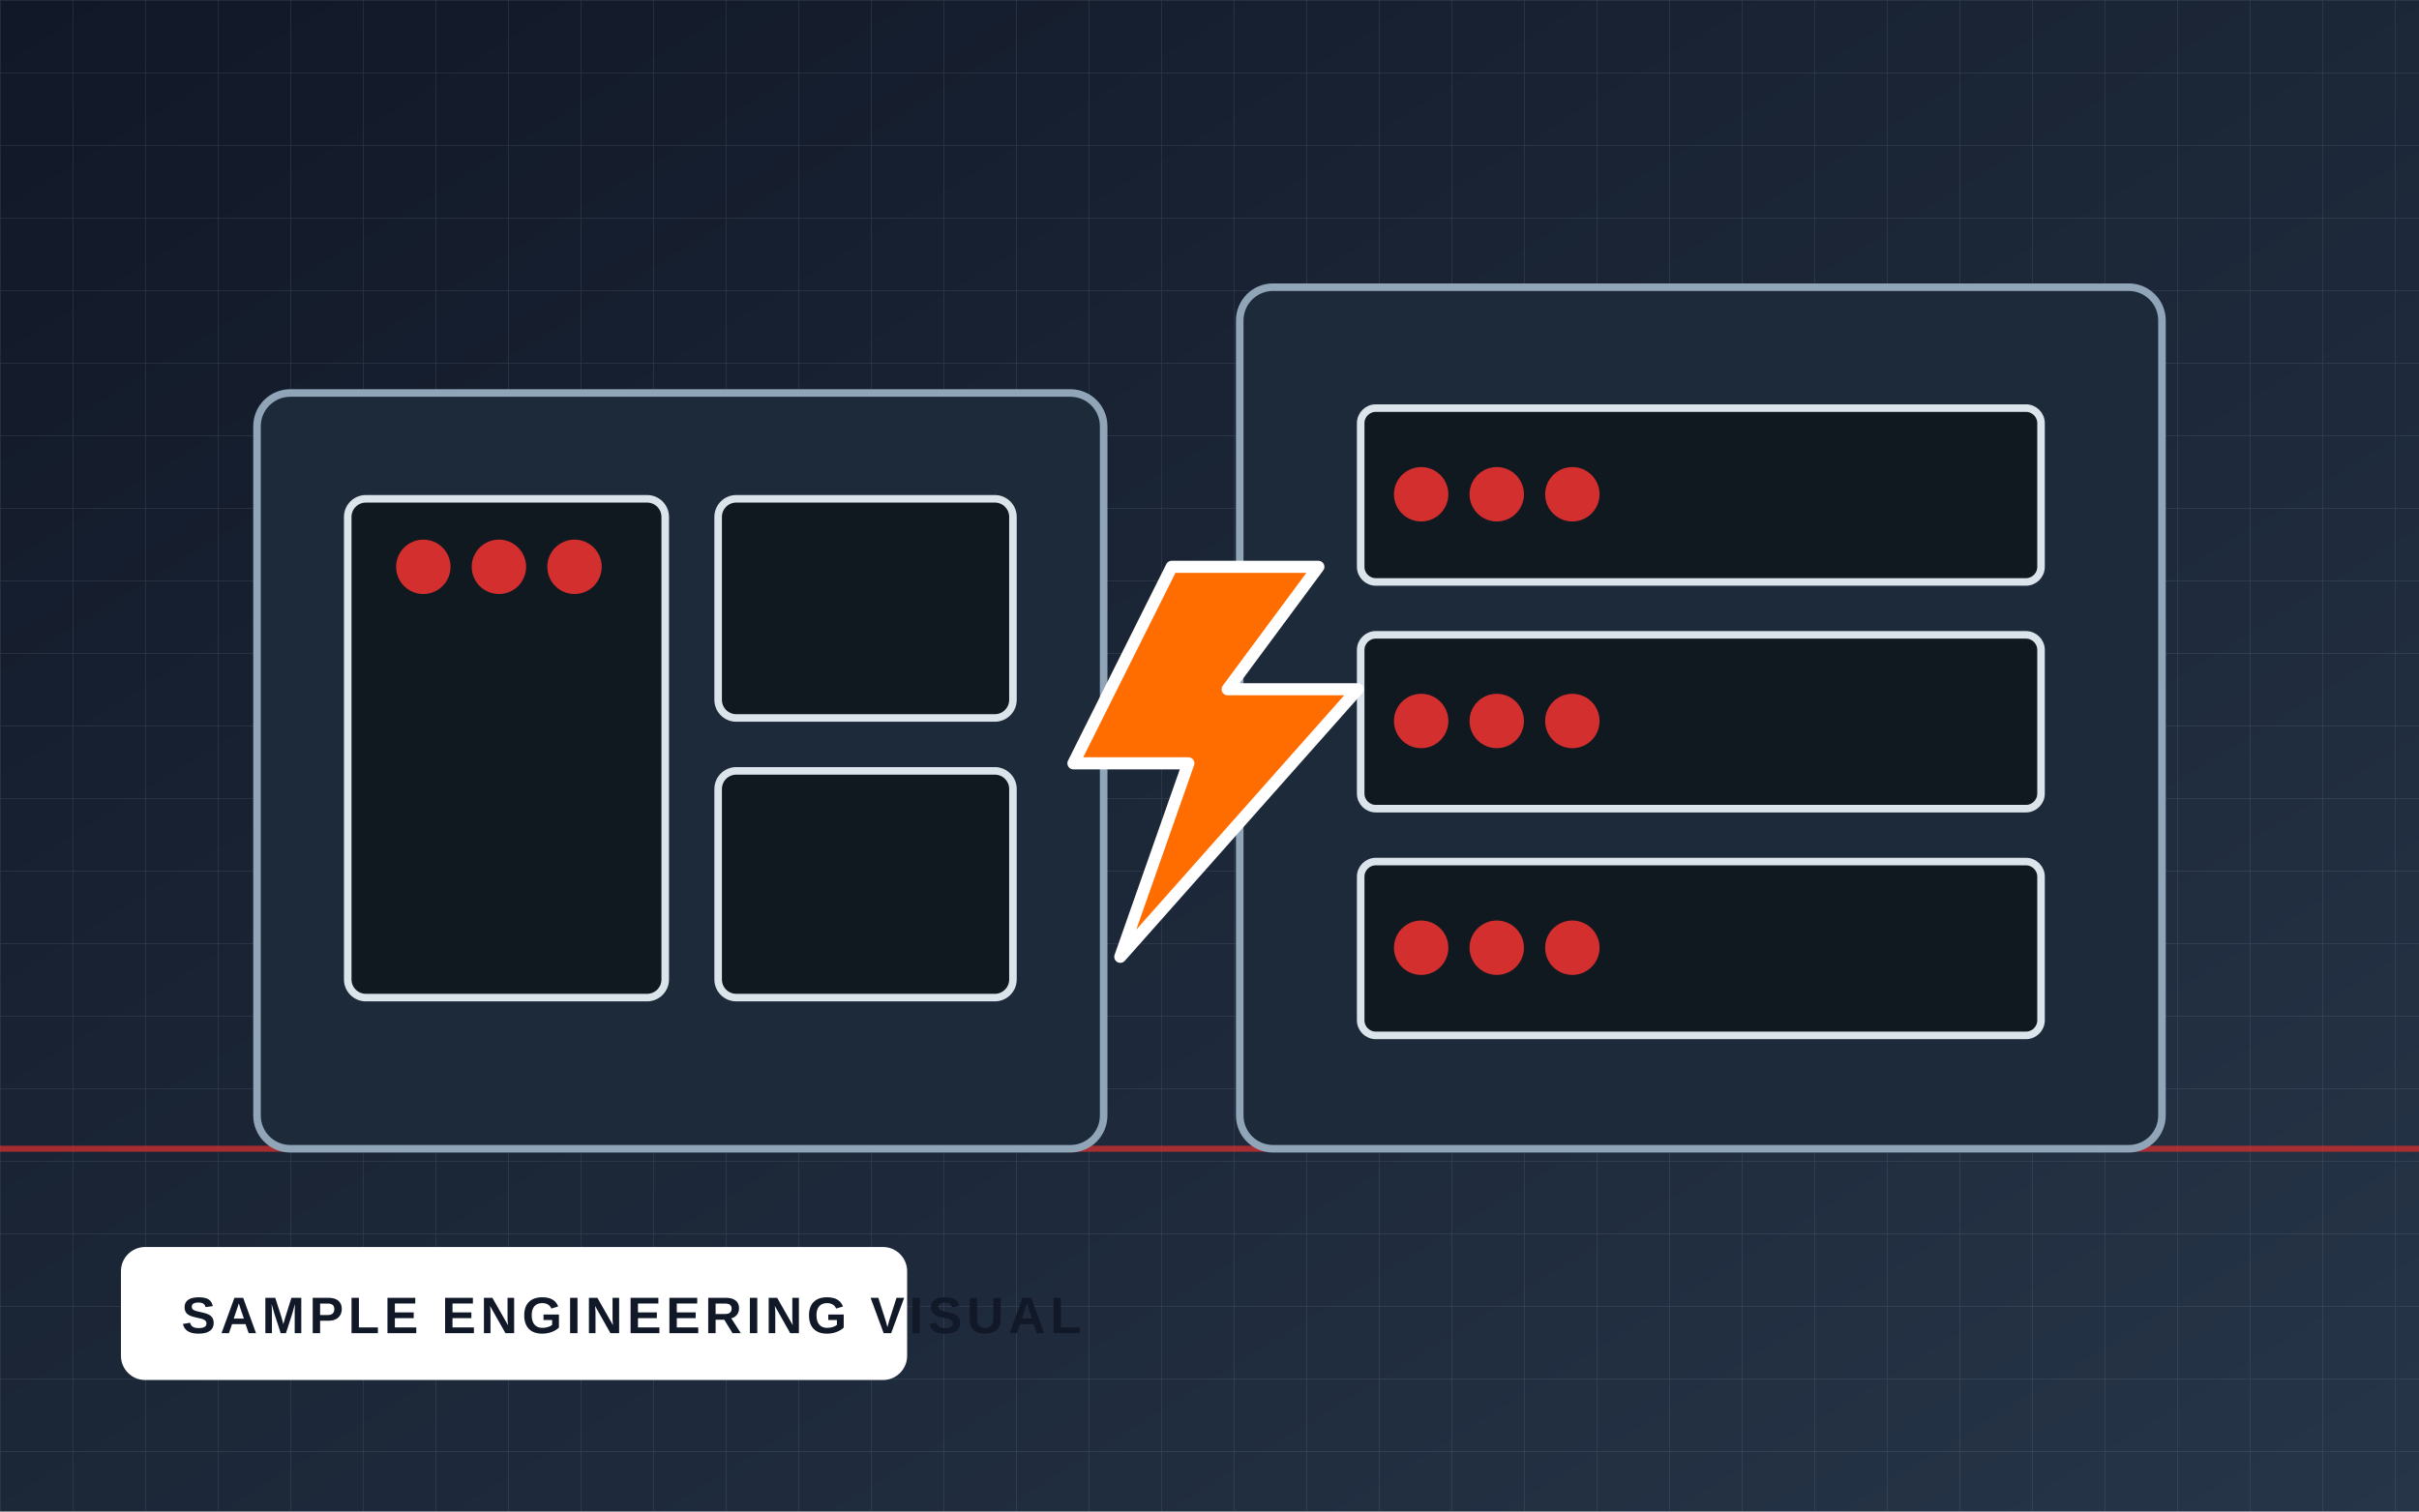
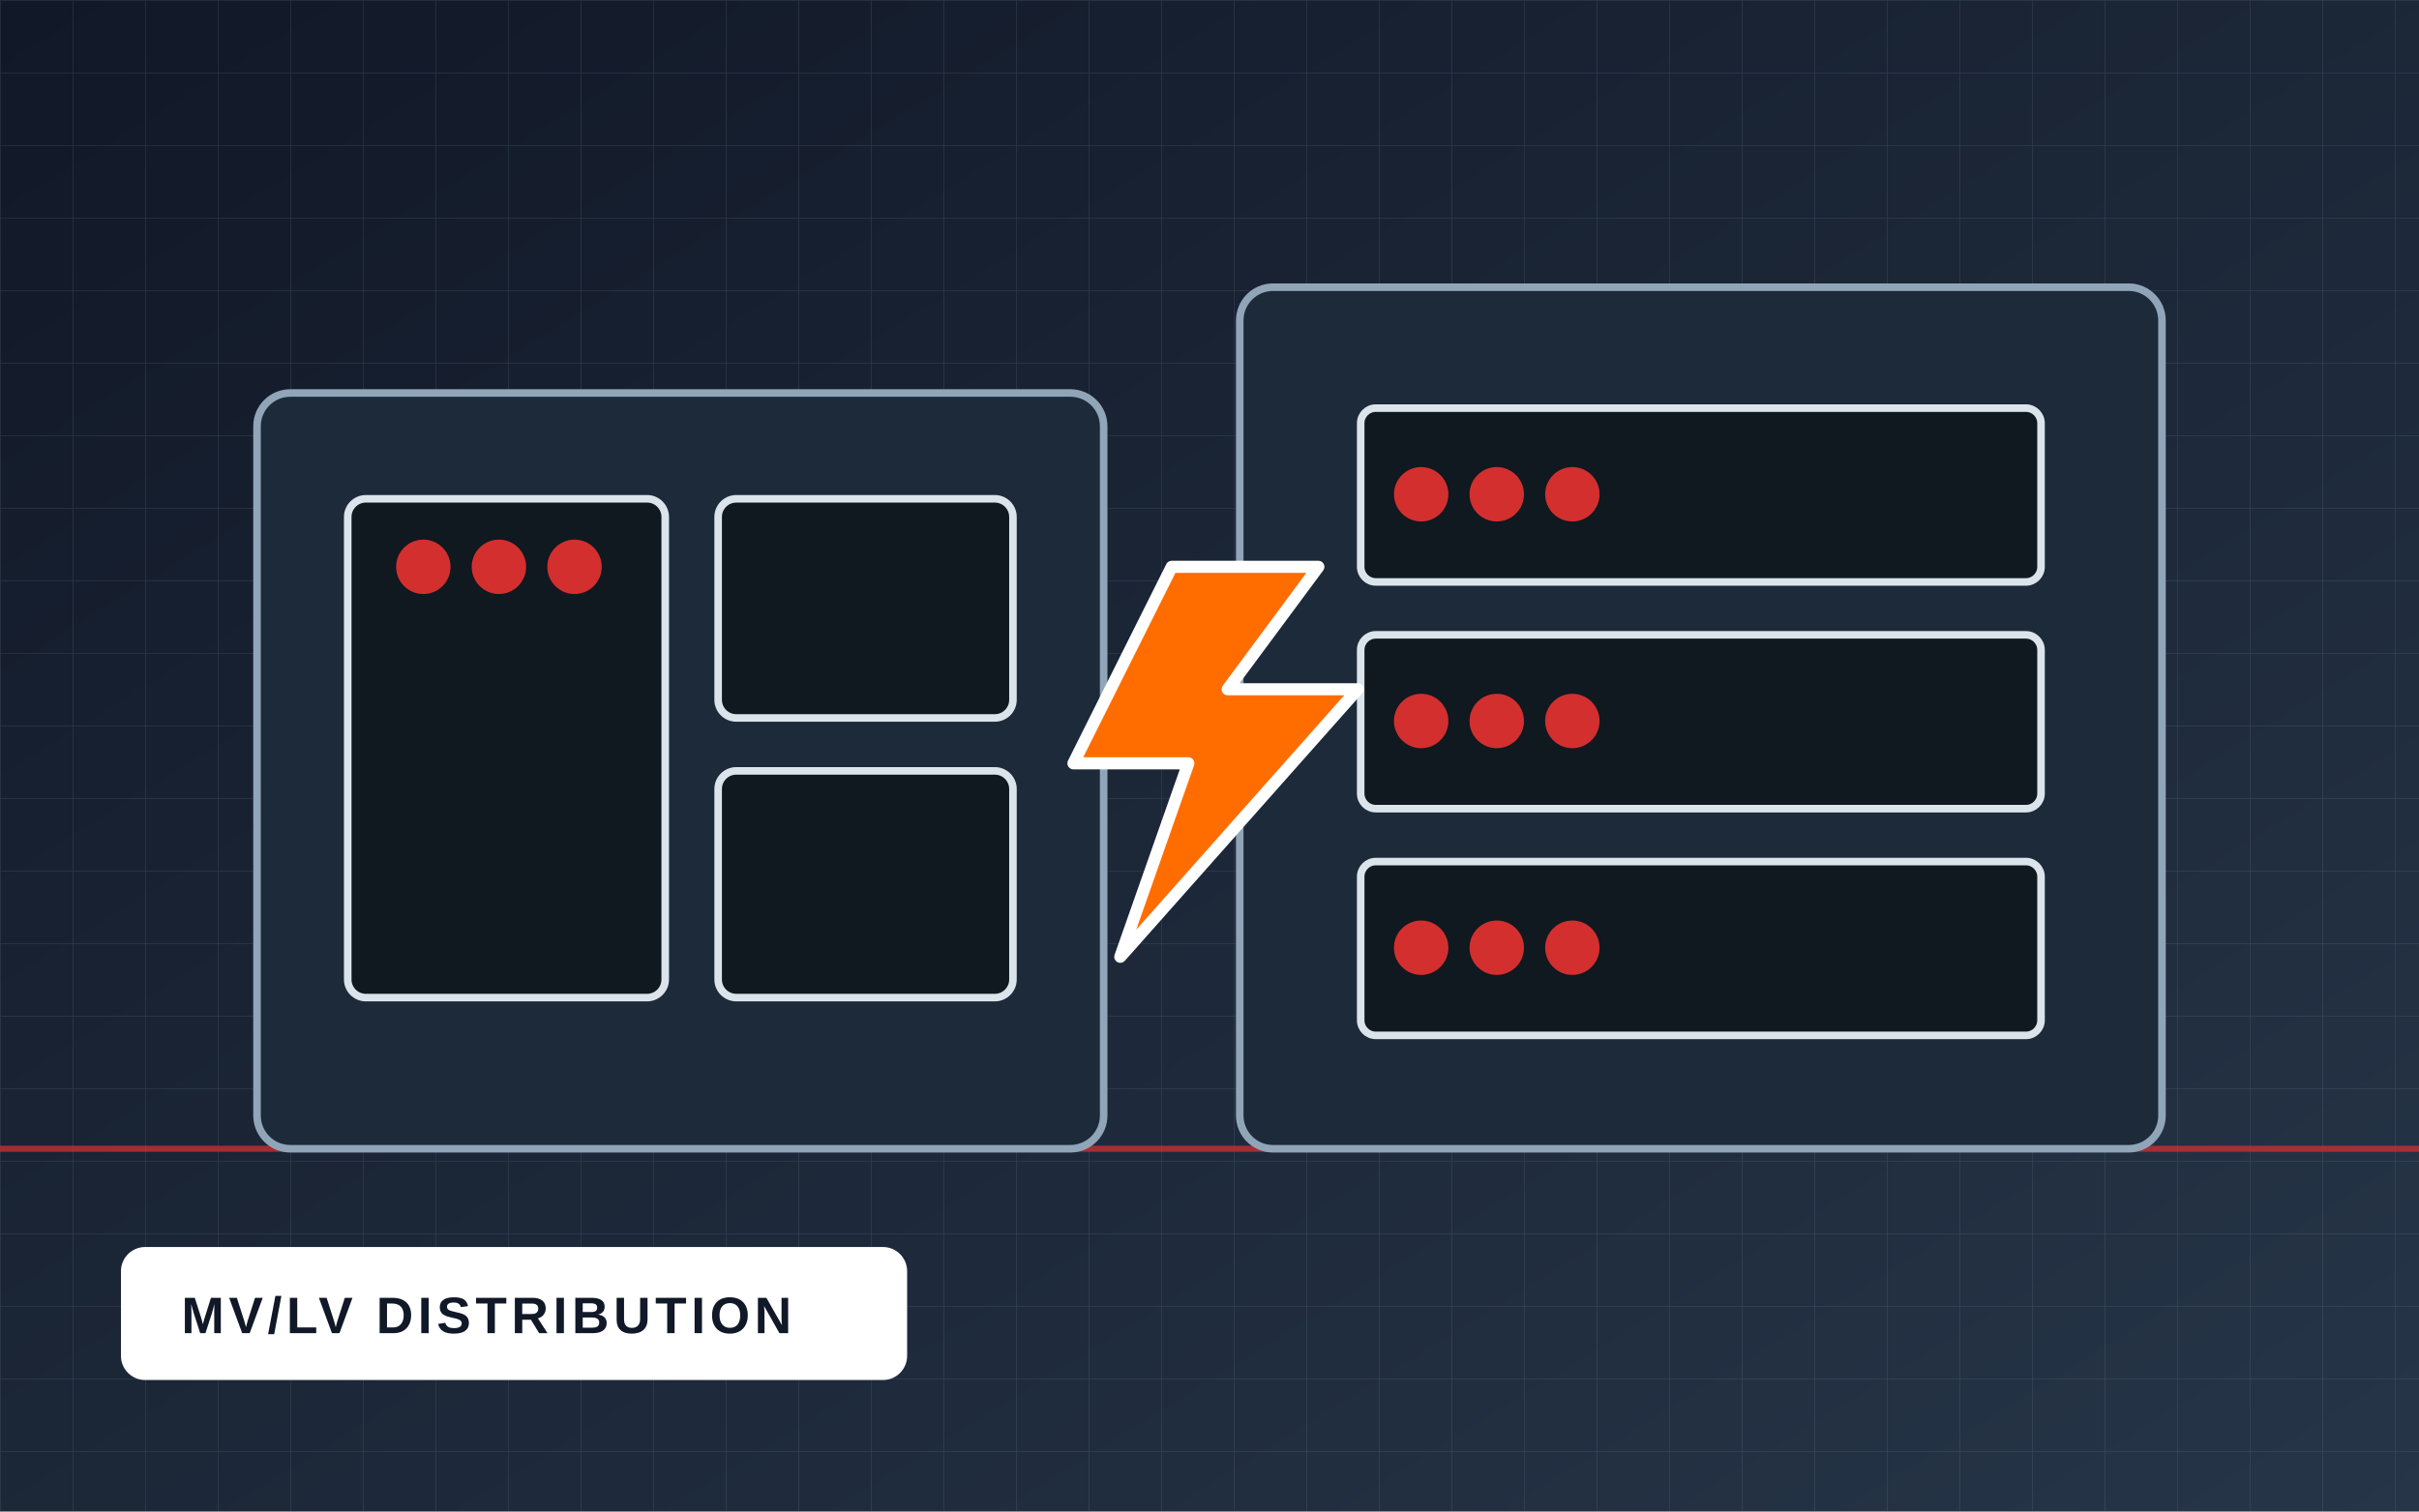
<svg xmlns="http://www.w3.org/2000/svg" viewBox="0 0 1600 1000" role="img">
  <defs>
    <linearGradient id="background" x1="0" x2="1" y1="0" y2="1">
      <stop offset="0" stop-color="#111827" />
      <stop offset="1" stop-color="#263548" />
    </linearGradient>
    <pattern id="grid" width="48" height="48" patternUnits="userSpaceOnUse">
      <path d="M48 0H0V48" fill="none" stroke="#8aa0b5" stroke-opacity=".18" />
    </pattern>
  </defs>
  <rect width="1600" height="1000" fill="url(#background)" />
  <rect width="1600" height="1000" fill="url(#grid)" />
  <path d="M0 760H1600" stroke="#d32f2f" stroke-opacity=".75" stroke-width="4" />
  <g fill="#1c2a3a" stroke="#91a5b9" stroke-width="5">
    <rect x="170" y="260" width="560" height="500" rx="22" />
    <rect x="820" y="190" width="610" height="570" rx="22" />
  </g>
  <g fill="#101820" stroke="#dce4eb" stroke-width="5">
    <rect x="230" y="330" width="210" height="330" rx="12" />
    <rect x="475" y="330" width="195" height="145" rx="12" />
    <rect x="475" y="510" width="195" height="150" rx="12" />
    <rect x="900" y="270" width="450" height="115" rx="10" />
    <rect x="900" y="420" width="450" height="115" rx="10" />
    <rect x="900" y="570" width="450" height="115" rx="10" />
  </g>
  <g fill="#d32f2f">
    <circle cx="280" cy="375" r="18" />
    <circle cx="330" cy="375" r="18" />
    <circle cx="380" cy="375" r="18" />
    <circle cx="940" cy="327" r="18" />
    <circle cx="990" cy="327" r="18" />
    <circle cx="1040" cy="327" r="18" />
    <circle cx="940" cy="477" r="18" />
    <circle cx="990" cy="477" r="18" />
    <circle cx="1040" cy="477" r="18" />
    <circle cx="940" cy="627" r="18" />
    <circle cx="990" cy="627" r="18" />
    <circle cx="1040" cy="627" r="18" />
  </g>
  <path d="m775 375-65 130h76l-45 128 157-177h-86l60-81z" fill="#ff6d00" stroke="#fff" stroke-width="8" stroke-linejoin="round" />
  <rect x="80" y="825" width="520" height="88" rx="16" fill="#fff" />
-   <text x="120" y="882" fill="#111827" font-family="Arial,sans-serif" font-size="34" font-weight="700" letter-spacing="3">SAMPLE ENGINEERING VISUAL</text>
+   <text x="120" y="882" fill="#111827" font-family="Arial,sans-serif" font-size="34" font-weight="700" letter-spacing="3">MV/LV DISTRIBUTION</text>
</svg>
